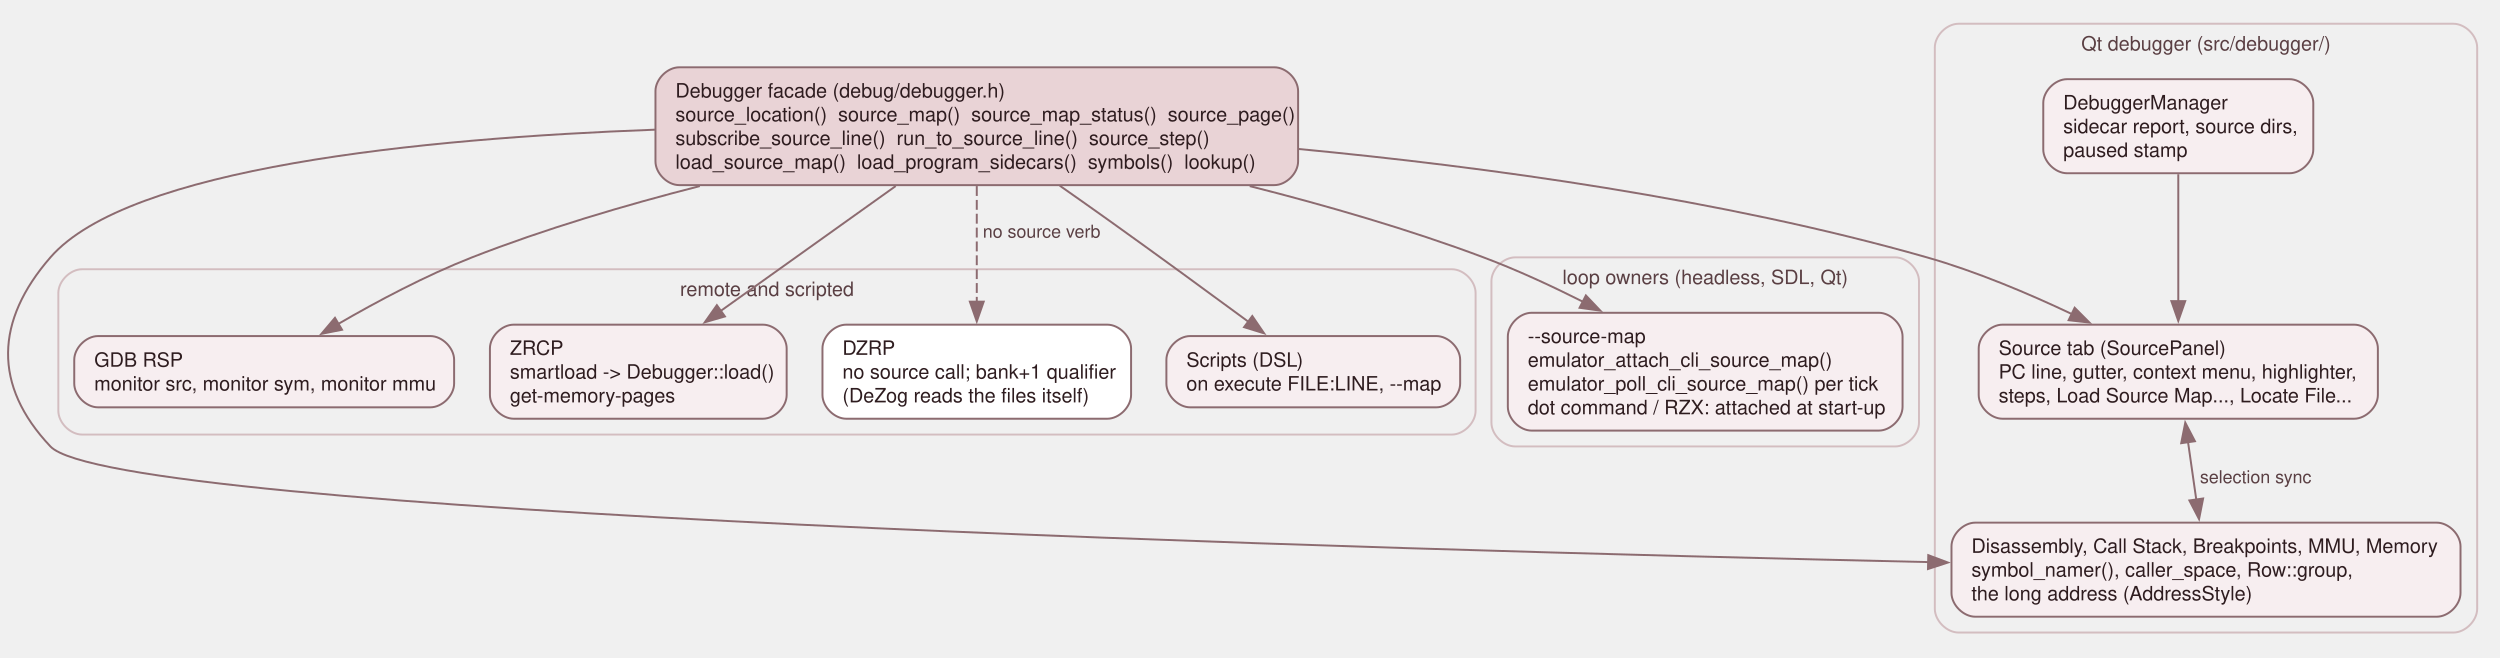
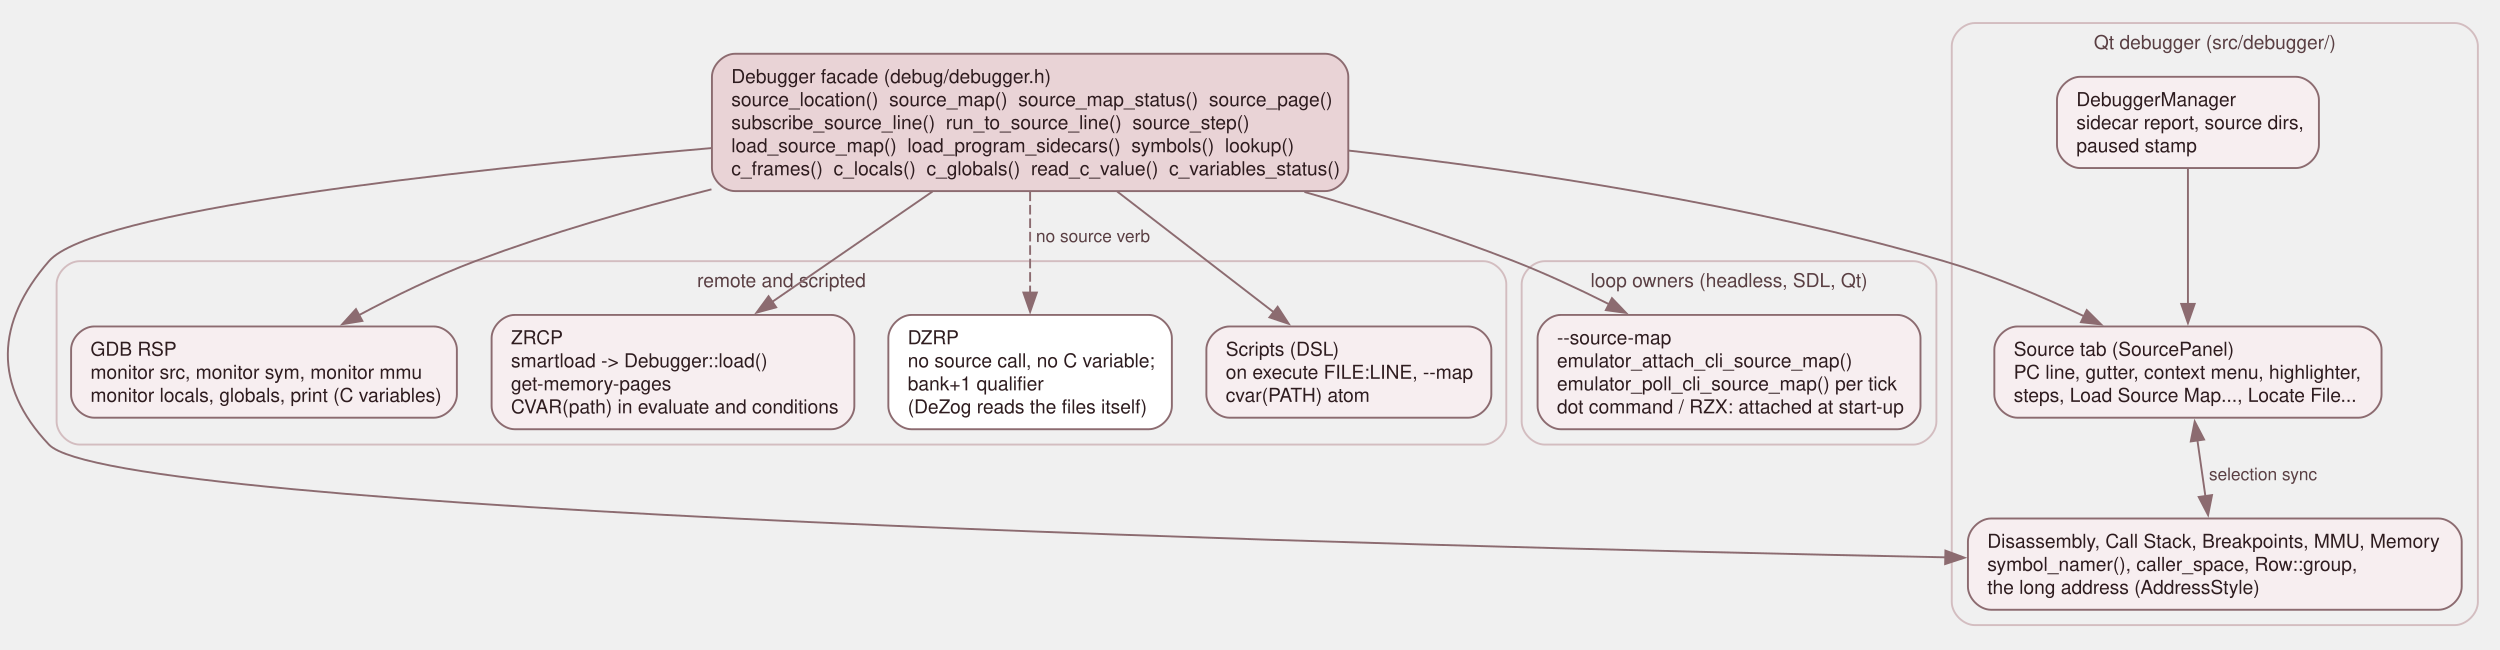
- <svg xmlns="http://www.w3.org/2000/svg" width="1263pt" height="332pt" viewBox="0.00 0.00 1263.00 332.00">
-   <g id="graph0" class="graph" transform="scale(1 1) rotate(0) translate(4 327.56)">
+ <svg xmlns="http://www.w3.org/2000/svg" width="1302pt" height="338pt" viewBox="0.00 0.00 1302.00 338.00">
+   <g id="graph0" class="graph" transform="scale(1 1) rotate(0) translate(4 333.56)">
    <g id="clust1" class="cluster">
-       <path fill="none" stroke="#d3bdc0" d="M985.47,-8C985.47,-8 1235.47,-8 1235.47,-8 1241.47,-8 1247.47,-14 1247.47,-20 1247.47,-20 1247.47,-303.56 1247.47,-303.56 1247.47,-309.56 1241.47,-315.56 1235.47,-315.56 1235.47,-315.56 985.47,-315.56 985.47,-315.56 979.47,-315.56 973.47,-309.56 973.47,-303.56 973.47,-303.56 973.47,-20 973.47,-20 973.47,-14 979.47,-8 985.47,-8" />
-       <text xml:space="preserve" text-anchor="middle" x="1110.47" y="-302.06" font-family="Helvetica,sans-Serif" font-size="10.00" fill="#5a3f43">Qt debugger (src/debugger/)</text>
+       <path fill="none" stroke="#d3bdc0" d="M1024.48,-8C1024.48,-8 1274.48,-8 1274.48,-8 1280.48,-8 1286.48,-14 1286.48,-20 1286.48,-20 1286.48,-309.56 1286.48,-309.56 1286.48,-315.56 1280.48,-321.56 1274.48,-321.56 1274.48,-321.56 1024.48,-321.56 1024.48,-321.56 1018.48,-321.56 1012.48,-315.56 1012.48,-309.56 1012.48,-309.56 1012.48,-20 1012.48,-20 1012.48,-14 1018.48,-8 1024.48,-8" />
+       <text xml:space="preserve" text-anchor="middle" x="1149.48" y="-308.06" font-family="Helvetica,sans-Serif" font-size="10.00" fill="#5a3f43">Qt debugger (src/debugger/)</text>
    </g>
    <g id="clust2" class="cluster">
-       <path fill="none" stroke="#d3bdc0" d="M37.47,-108.02C37.47,-108.02 729.47,-108.02 729.47,-108.02 735.47,-108.02 741.47,-114.02 741.47,-120.02 741.47,-120.02 741.47,-179.54 741.47,-179.54 741.47,-185.54 735.47,-191.54 729.47,-191.54 729.47,-191.54 37.47,-191.54 37.47,-191.54 31.47,-191.54 25.47,-185.54 25.47,-179.54 25.47,-179.54 25.47,-120.02 25.47,-120.02 25.47,-114.02 31.47,-108.02 37.47,-108.02" />
-       <text xml:space="preserve" text-anchor="middle" x="383.47" y="-178.04" font-family="Helvetica,sans-Serif" font-size="10.00" fill="#5a3f43">remote and scripted</text>
+       <path fill="none" stroke="#d3bdc0" d="M37.48,-102.02C37.48,-102.02 768.48,-102.02 768.48,-102.02 774.48,-102.02 780.48,-108.02 780.48,-114.02 780.48,-114.02 780.48,-185.54 780.48,-185.54 780.48,-191.54 774.48,-197.54 768.48,-197.54 768.48,-197.54 37.48,-197.54 37.48,-197.54 31.48,-197.54 25.48,-191.54 25.48,-185.54 25.48,-185.54 25.48,-114.02 25.48,-114.02 25.48,-108.02 31.48,-102.02 37.48,-102.02" />
+       <text xml:space="preserve" text-anchor="middle" x="402.98" y="-184.04" font-family="Helvetica,sans-Serif" font-size="10.00" fill="#5a3f43">remote and scripted</text>
    </g>
    <g id="clust3" class="cluster">
-       <path fill="none" stroke="#d3bdc0" d="M761.47,-102.02C761.47,-102.02 953.47,-102.02 953.47,-102.02 959.47,-102.02 965.47,-108.02 965.47,-114.02 965.47,-114.02 965.47,-185.54 965.47,-185.54 965.47,-191.54 959.47,-197.54 953.47,-197.54 953.47,-197.54 761.47,-197.54 761.47,-197.54 755.47,-197.54 749.47,-191.54 749.47,-185.54 749.47,-185.54 749.47,-114.02 749.47,-114.02 749.47,-108.02 755.47,-102.02 761.47,-102.02" />
-       <text xml:space="preserve" text-anchor="middle" x="857.47" y="-184.04" font-family="Helvetica,sans-Serif" font-size="10.00" fill="#5a3f43">loop owners (headless, SDL, Qt)</text>
+       <path fill="none" stroke="#d3bdc0" d="M800.48,-102.02C800.48,-102.02 992.48,-102.02 992.48,-102.02 998.48,-102.02 1004.48,-108.02 1004.48,-114.02 1004.48,-114.02 1004.48,-185.54 1004.48,-185.54 1004.48,-191.54 998.48,-197.54 992.48,-197.54 992.48,-197.54 800.48,-197.54 800.48,-197.54 794.48,-197.54 788.48,-191.54 788.48,-185.54 788.48,-185.54 788.48,-114.02 788.48,-114.02 788.48,-108.02 794.48,-102.02 800.48,-102.02" />
+       <text xml:space="preserve" text-anchor="middle" x="896.48" y="-184.04" font-family="Helvetica,sans-Serif" font-size="10.00" fill="#5a3f43">loop owners (headless, SDL, Qt)</text>
    </g>
    <g id="node1" class="node">
-       <path fill="#e9d3d6" stroke="#8c6b70" d="M639.8,-293.56C639.8,-293.56 339.14,-293.56 339.14,-293.56 333.14,-293.56 327.14,-287.56 327.14,-281.56 327.14,-281.56 327.14,-246.04 327.14,-246.04 327.14,-240.04 333.14,-234.04 339.14,-234.04 339.14,-234.04 639.8,-234.04 639.8,-234.04 645.8,-234.04 651.8,-240.04 651.8,-246.04 651.8,-246.04 651.8,-281.56 651.8,-281.56 651.8,-287.56 645.8,-293.56 639.8,-293.56" />
-       <text xml:space="preserve" text-anchor="start" x="337.22" y="-278.3" font-family="Helvetica,sans-Serif" font-size="10.00" fill="#2e1c1f">Debugger facade (debug/debugger.h)</text>
-       <text xml:space="preserve" text-anchor="start" x="337.22" y="-266.3" font-family="Helvetica,sans-Serif" font-size="10.00" fill="#2e1c1f">source_location()  source_map()  source_map_status()  source_page()</text>
-       <text xml:space="preserve" text-anchor="start" x="337.22" y="-254.3" font-family="Helvetica,sans-Serif" font-size="10.00" fill="#2e1c1f">subscribe_source_line()  run_to_source_line()  source_step()</text>
-       <text xml:space="preserve" text-anchor="start" x="337.22" y="-242.3" font-family="Helvetica,sans-Serif" font-size="10.00" fill="#2e1c1f">load_source_map()  load_program_sidecars()  symbols()  lookup()</text>
+       <path fill="#e9d3d6" stroke="#8c6b70" d="M686.19,-305.56C686.19,-305.56 378.78,-305.56 378.78,-305.56 372.78,-305.56 366.78,-299.56 366.78,-293.56 366.78,-293.56 366.78,-246.04 366.78,-246.04 366.78,-240.04 372.78,-234.04 378.78,-234.04 378.78,-234.04 686.19,-234.04 686.19,-234.04 692.19,-234.04 698.19,-240.04 698.19,-246.04 698.19,-246.04 698.19,-293.56 698.19,-293.56 698.19,-299.56 692.19,-305.56 686.19,-305.56" />
+       <text xml:space="preserve" text-anchor="start" x="376.86" y="-290.3" font-family="Helvetica,sans-Serif" font-size="10.00" fill="#2e1c1f">Debugger facade (debug/debugger.h)</text>
+       <text xml:space="preserve" text-anchor="start" x="376.86" y="-278.3" font-family="Helvetica,sans-Serif" font-size="10.00" fill="#2e1c1f">source_location()  source_map()  source_map_status()  source_page()</text>
+       <text xml:space="preserve" text-anchor="start" x="376.86" y="-266.3" font-family="Helvetica,sans-Serif" font-size="10.00" fill="#2e1c1f">subscribe_source_line()  run_to_source_line()  source_step()</text>
+       <text xml:space="preserve" text-anchor="start" x="376.86" y="-254.3" font-family="Helvetica,sans-Serif" font-size="10.00" fill="#2e1c1f">load_source_map()  load_program_sidecars()  symbols()  lookup()</text>
+       <text xml:space="preserve" text-anchor="start" x="376.86" y="-242.3" font-family="Helvetica,sans-Serif" font-size="10.00" fill="#2e1c1f">c_frames()  c_locals()  c_globals()  read_c_value()  c_variables_status()</text>
    </g>
    <g id="node2" class="node">
-       <path fill="#f7eef0" stroke="#8c6b70" d="M1185.3,-163.54C1185.3,-163.54 1007.64,-163.54 1007.64,-163.54 1001.64,-163.54 995.64,-157.54 995.64,-151.54 995.64,-151.54 995.64,-128.02 995.64,-128.02 995.64,-122.02 1001.64,-116.02 1007.64,-116.02 1007.64,-116.02 1185.3,-116.02 1185.3,-116.02 1191.3,-116.02 1197.3,-122.02 1197.3,-128.02 1197.3,-128.02 1197.3,-151.54 1197.3,-151.54 1197.3,-157.54 1191.3,-163.54 1185.3,-163.54" />
-       <text xml:space="preserve" text-anchor="start" x="1005.72" y="-148.28" font-family="Helvetica,sans-Serif" font-size="10.00" fill="#2e1c1f">Source tab (SourcePanel)</text>
-       <text xml:space="preserve" text-anchor="start" x="1005.72" y="-136.28" font-family="Helvetica,sans-Serif" font-size="10.00" fill="#2e1c1f">PC line, gutter, context menu, highlighter,</text>
-       <text xml:space="preserve" text-anchor="start" x="1005.72" y="-124.28" font-family="Helvetica,sans-Serif" font-size="10.00" fill="#2e1c1f">steps, Load Source Map..., Locate File...</text>
+       <path fill="#f7eef0" stroke="#8c6b70" d="M1224.31,-163.54C1224.31,-163.54 1046.65,-163.54 1046.65,-163.54 1040.65,-163.54 1034.65,-157.54 1034.65,-151.54 1034.65,-151.54 1034.65,-128.02 1034.65,-128.02 1034.65,-122.02 1040.65,-116.02 1046.65,-116.02 1046.65,-116.02 1224.31,-116.02 1224.31,-116.02 1230.31,-116.02 1236.31,-122.02 1236.31,-128.02 1236.31,-128.02 1236.31,-151.54 1236.31,-151.54 1236.31,-157.54 1230.31,-163.54 1224.31,-163.54" />
+       <text xml:space="preserve" text-anchor="start" x="1044.73" y="-148.28" font-family="Helvetica,sans-Serif" font-size="10.00" fill="#2e1c1f">Source tab (SourcePanel)</text>
+       <text xml:space="preserve" text-anchor="start" x="1044.73" y="-136.28" font-family="Helvetica,sans-Serif" font-size="10.00" fill="#2e1c1f">PC line, gutter, context menu, highlighter,</text>
+       <text xml:space="preserve" text-anchor="start" x="1044.73" y="-124.28" font-family="Helvetica,sans-Serif" font-size="10.00" fill="#2e1c1f">steps, Load Source Map..., Locate File...</text>
    </g>
    <g id="edge3" class="edge">
-       <path fill="none" stroke="#8c6b70" d="M652.1,-252.28C746.18,-243.34 866.05,-227.02 969.47,-197.54 994.33,-190.45 1020.61,-179.37 1042.77,-168.87" />
-       <polygon fill="#8c6b70" stroke="#8c6b70" points="1044.12,-172.1 1051.6,-164.6 1041.07,-165.8 1044.12,-172.1" />
+       <path fill="none" stroke="#8c6b70" d="M698.43,-255.13C791,-244.74 907.63,-227.03 1008.48,-197.54 1033.19,-190.31 1059.35,-179.26 1081.46,-168.82" />
+       <polygon fill="#8c6b70" stroke="#8c6b70" points="1082.78,-172.07 1090.28,-164.59 1079.75,-165.77 1082.78,-172.07" />
    </g>
    <g id="node3" class="node">
-       <path fill="#f7eef0" stroke="#8c6b70" d="M1227.05,-63.52C1227.05,-63.52 993.89,-63.52 993.89,-63.52 987.89,-63.52 981.89,-57.52 981.89,-51.52 981.89,-51.52 981.89,-28 981.89,-28 981.89,-22 987.89,-16 993.89,-16 993.89,-16 1227.05,-16 1227.05,-16 1233.05,-16 1239.05,-22 1239.05,-28 1239.05,-28 1239.05,-51.52 1239.05,-51.52 1239.05,-57.52 1233.05,-63.52 1227.05,-63.52" />
-       <text xml:space="preserve" text-anchor="start" x="991.97" y="-48.26" font-family="Helvetica,sans-Serif" font-size="10.00" fill="#2e1c1f">Disassembly, Call Stack, Breakpoints, MMU, Memory</text>
-       <text xml:space="preserve" text-anchor="start" x="991.97" y="-36.26" font-family="Helvetica,sans-Serif" font-size="10.00" fill="#2e1c1f">symbol_namer(), caller_space, Row::group,</text>
-       <text xml:space="preserve" text-anchor="start" x="991.97" y="-24.26" font-family="Helvetica,sans-Serif" font-size="10.00" fill="#2e1c1f">the long address (AddressStyle)</text>
+       <path fill="#f7eef0" stroke="#8c6b70" d="M1266.06,-63.52C1266.06,-63.52 1032.9,-63.52 1032.9,-63.52 1026.9,-63.52 1020.9,-57.52 1020.9,-51.52 1020.9,-51.52 1020.9,-28 1020.9,-28 1020.9,-22 1026.9,-16 1032.9,-16 1032.9,-16 1266.06,-16 1266.06,-16 1272.06,-16 1278.06,-22 1278.06,-28 1278.06,-28 1278.06,-51.52 1278.06,-51.52 1278.06,-57.52 1272.06,-63.52 1266.06,-63.52" />
+       <text xml:space="preserve" text-anchor="start" x="1030.98" y="-48.26" font-family="Helvetica,sans-Serif" font-size="10.00" fill="#2e1c1f">Disassembly, Call Stack, Breakpoints, MMU, Memory</text>
+       <text xml:space="preserve" text-anchor="start" x="1030.98" y="-36.26" font-family="Helvetica,sans-Serif" font-size="10.00" fill="#2e1c1f">symbol_namer(), caller_space, Row::group,</text>
+       <text xml:space="preserve" text-anchor="start" x="1030.98" y="-24.26" font-family="Helvetica,sans-Serif" font-size="10.00" fill="#2e1c1f">the long address (AddressStyle)</text>
    </g>
    <g id="edge4" class="edge">
-       <path fill="none" stroke="#8c6b70" d="M326.89,-262.05C207.98,-257.64 60.85,-242.79 21.47,-197.54 -6.4,-165.52 -7.7,-132.87 21.47,-102.02 53.56,-68.07 683.43,-50.06 970.29,-43.59" />
-       <polygon fill="#8c6b70" stroke="#8c6b70" points="970.17,-47.09 980.09,-43.37 970.02,-40.09 970.17,-47.09" />
+       <path fill="none" stroke="#8c6b70" d="M366.58,-256.44C226.2,-244.26 44.23,-223.68 21.48,-197.54 -6.39,-165.51 -7.71,-132.84 21.48,-102.02 54.95,-66.69 714.77,-49.32 1009.43,-43.3" />
+       <polygon fill="#8c6b70" stroke="#8c6b70" points="1009.18,-46.8 1019.1,-43.1 1009.03,-39.8 1009.18,-46.8" />
    </g>
    <g id="node5" class="node">
-       <path fill="#f7eef0" stroke="#8c6b70" d="M213.42,-157.78C213.42,-157.78 45.51,-157.78 45.51,-157.78 39.51,-157.78 33.51,-151.78 33.51,-145.78 33.51,-145.78 33.51,-133.78 33.51,-133.78 33.51,-127.78 39.51,-121.78 45.51,-121.78 45.51,-121.78 213.42,-121.78 213.42,-121.78 219.42,-121.78 225.42,-127.78 225.42,-133.78 225.42,-133.78 225.42,-145.78 225.42,-145.78 225.42,-151.78 219.42,-157.78 213.42,-157.78" />
-       <text xml:space="preserve" text-anchor="start" x="43.59" y="-142.28" font-family="Helvetica,sans-Serif" font-size="10.00" fill="#2e1c1f">GDB RSP</text>
-       <text xml:space="preserve" text-anchor="start" x="43.59" y="-130.28" font-family="Helvetica,sans-Serif" font-size="10.00" fill="#2e1c1f">monitor src, monitor sym, monitor mmu</text>
+       <path fill="#f7eef0" stroke="#8c6b70" d="M221.94,-163.54C221.94,-163.54 45.03,-163.54 45.03,-163.54 39.03,-163.54 33.03,-157.54 33.03,-151.54 33.03,-151.54 33.03,-128.02 33.03,-128.02 33.03,-122.02 39.03,-116.02 45.03,-116.02 45.03,-116.02 221.94,-116.02 221.94,-116.02 227.94,-116.02 233.94,-122.02 233.94,-128.02 233.94,-128.02 233.94,-151.54 233.94,-151.54 233.94,-157.54 227.94,-163.54 221.94,-163.54" />
+       <text xml:space="preserve" text-anchor="start" x="43.11" y="-148.28" font-family="Helvetica,sans-Serif" font-size="10.00" fill="#2e1c1f">GDB RSP</text>
+       <text xml:space="preserve" text-anchor="start" x="43.11" y="-136.28" font-family="Helvetica,sans-Serif" font-size="10.00" fill="#2e1c1f">monitor src, monitor sym, monitor mmu</text>
+       <text xml:space="preserve" text-anchor="start" x="43.11" y="-124.28" font-family="Helvetica,sans-Serif" font-size="10.00" fill="#2e1c1f">monitor locals, globals, print (C variables)</text>
    </g>
    <g id="edge5" class="edge">
-       <path fill="none" stroke="#8c6b70" d="M349.55,-233.55C311.61,-223.86 270.96,-211.82 234.47,-197.54 211.13,-188.41 186.42,-175.24 166.83,-163.88" />
-       <polygon fill="#8c6b70" stroke="#8c6b70" points="168.78,-160.97 158.39,-158.91 165.23,-167 168.78,-160.97" />
+       <path fill="none" stroke="#8c6b70" d="M366.53,-234.95C325.72,-224.71 282.55,-212.2 243.48,-197.54 223.03,-189.86 201.47,-179.33 182.91,-169.42" />
+       <polygon fill="#8c6b70" stroke="#8c6b70" points="184.72,-166.42 174.26,-164.73 181.38,-172.57 184.72,-166.42" />
    </g>
    <g id="node6" class="node">
-       <path fill="#f7eef0" stroke="#8c6b70" d="M381.42,-163.54C381.42,-163.54 255.51,-163.54 255.51,-163.54 249.51,-163.54 243.51,-157.54 243.51,-151.54 243.51,-151.54 243.51,-128.02 243.51,-128.02 243.51,-122.02 249.51,-116.02 255.51,-116.02 255.51,-116.02 381.42,-116.02 381.42,-116.02 387.42,-116.02 393.42,-122.02 393.42,-128.02 393.42,-128.02 393.42,-151.54 393.42,-151.54 393.42,-157.54 387.42,-163.54 381.42,-163.54" />
-       <text xml:space="preserve" text-anchor="start" x="253.59" y="-148.28" font-family="Helvetica,sans-Serif" font-size="10.00" fill="#2e1c1f">ZRCP</text>
-       <text xml:space="preserve" text-anchor="start" x="253.59" y="-136.28" font-family="Helvetica,sans-Serif" font-size="10.00" fill="#2e1c1f">smartload -&gt; Debugger::load()</text>
-       <text xml:space="preserve" text-anchor="start" x="253.59" y="-124.28" font-family="Helvetica,sans-Serif" font-size="10.00" fill="#2e1c1f">get-memory-pages</text>
+       <path fill="#f7eef0" stroke="#8c6b70" d="M428.94,-169.54C428.94,-169.54 264.03,-169.54 264.03,-169.54 258.03,-169.54 252.03,-163.54 252.03,-157.54 252.03,-157.54 252.03,-122.02 252.03,-122.02 252.03,-116.02 258.03,-110.02 264.03,-110.02 264.03,-110.02 428.94,-110.02 428.94,-110.02 434.94,-110.02 440.94,-116.02 440.94,-122.02 440.94,-122.02 440.94,-157.54 440.94,-157.54 440.94,-163.54 434.94,-169.54 428.94,-169.54" />
+       <text xml:space="preserve" text-anchor="start" x="262.11" y="-154.28" font-family="Helvetica,sans-Serif" font-size="10.00" fill="#2e1c1f">ZRCP</text>
+       <text xml:space="preserve" text-anchor="start" x="262.11" y="-142.28" font-family="Helvetica,sans-Serif" font-size="10.00" fill="#2e1c1f">smartload -&gt; Debugger::load()</text>
+       <text xml:space="preserve" text-anchor="start" x="262.11" y="-130.28" font-family="Helvetica,sans-Serif" font-size="10.00" fill="#2e1c1f">get-memory-pages</text>
+       <text xml:space="preserve" text-anchor="start" x="262.11" y="-118.28" font-family="Helvetica,sans-Serif" font-size="10.00" fill="#2e1c1f">CVAR(path) in evaluate and conditions</text>
    </g>
    <g id="edge6" class="edge">
-       <path fill="none" stroke="#8c6b70" d="M448.51,-233.57C421.73,-214.46 386.86,-189.58 359.97,-170.39" />
-       <polygon fill="#8c6b70" stroke="#8c6b70" points="362.22,-167.7 352.05,-164.74 358.16,-173.4 362.22,-167.7" />
+       <path fill="none" stroke="#8c6b70" d="M481.66,-233.82C455.7,-215.95 424.17,-194.25 398.1,-176.31" />
+       <polygon fill="#8c6b70" stroke="#8c6b70" points="400.23,-173.52 390.01,-170.74 396.26,-179.29 400.23,-173.52" />
    </g>
    <g id="node7" class="node">
-       <path fill="#ffffff" stroke="#8c6b70" d="M555.42,-163.54C555.42,-163.54 423.51,-163.54 423.51,-163.54 417.51,-163.54 411.51,-157.54 411.51,-151.54 411.51,-151.54 411.51,-128.02 411.51,-128.02 411.51,-122.02 417.51,-116.02 423.51,-116.02 423.51,-116.02 555.42,-116.02 555.42,-116.02 561.42,-116.02 567.42,-122.02 567.42,-128.02 567.42,-128.02 567.42,-151.54 567.42,-151.54 567.42,-157.54 561.42,-163.54 555.42,-163.54" />
-       <text xml:space="preserve" text-anchor="start" x="421.59" y="-148.28" font-family="Helvetica,sans-Serif" font-size="10.00" fill="#2e1c1f">DZRP</text>
-       <text xml:space="preserve" text-anchor="start" x="421.59" y="-136.28" font-family="Helvetica,sans-Serif" font-size="10.00" fill="#2e1c1f">no source call; bank+1 qualifier</text>
-       <text xml:space="preserve" text-anchor="start" x="421.59" y="-124.28" font-family="Helvetica,sans-Serif" font-size="10.00" fill="#2e1c1f">(DeZog reads the files itself)</text>
+       <path fill="#ffffff" stroke="#8c6b70" d="M594.31,-169.54C594.31,-169.54 470.65,-169.54 470.65,-169.54 464.65,-169.54 458.65,-163.54 458.65,-157.54 458.65,-157.54 458.65,-122.02 458.65,-122.02 458.65,-116.02 464.65,-110.02 470.65,-110.02 470.65,-110.02 594.31,-110.02 594.31,-110.02 600.31,-110.02 606.31,-116.02 606.31,-122.02 606.31,-122.02 606.31,-157.54 606.31,-157.54 606.31,-163.54 600.31,-169.54 594.31,-169.54" />
+       <text xml:space="preserve" text-anchor="start" x="468.73" y="-154.28" font-family="Helvetica,sans-Serif" font-size="10.00" fill="#2e1c1f">DZRP</text>
+       <text xml:space="preserve" text-anchor="start" x="468.73" y="-142.28" font-family="Helvetica,sans-Serif" font-size="10.00" fill="#2e1c1f">no source call, no C variable;</text>
+       <text xml:space="preserve" text-anchor="start" x="468.73" y="-130.28" font-family="Helvetica,sans-Serif" font-size="10.00" fill="#2e1c1f">bank+1 qualifier</text>
+       <text xml:space="preserve" text-anchor="start" x="468.73" y="-118.28" font-family="Helvetica,sans-Serif" font-size="10.00" fill="#2e1c1f">(DeZog reads the files itself)</text>
    </g>
    <g id="edge9" class="edge">
-       <path fill="none" stroke="#8c6b70" stroke-dasharray="5,2" d="M489.47,-233.57C489.47,-215.99 489.47,-193.52 489.47,-175.1" />
-       <polygon fill="#8c6b70" stroke="#8c6b70" points="492.97,-175.18 489.47,-165.18 485.97,-175.18 492.97,-175.18" />
-       <text xml:space="preserve" text-anchor="middle" x="520.97" y="-207.49" font-family="Helvetica,sans-Serif" font-size="9.00" fill="#5a3f43"> no source verb</text>
+       <path fill="none" stroke="#8c6b70" stroke-dasharray="5,2" d="M532.48,-233.82C532.48,-217.46 532.48,-197.89 532.48,-180.92" />
+       <polygon fill="#8c6b70" stroke="#8c6b70" points="535.98,-181.18 532.48,-171.18 528.98,-181.18 535.98,-181.18" />
+       <text xml:space="preserve" text-anchor="middle" x="563.98" y="-207.49" font-family="Helvetica,sans-Serif" font-size="9.00" fill="#5a3f43"> no source verb</text>
    </g>
    <g id="node8" class="node">
-       <path fill="#f7eef0" stroke="#8c6b70" d="M721.67,-157.78C721.67,-157.78 597.26,-157.78 597.26,-157.78 591.26,-157.78 585.26,-151.78 585.26,-145.78 585.26,-145.78 585.26,-133.78 585.26,-133.78 585.26,-127.78 591.26,-121.78 597.26,-121.78 597.26,-121.78 721.67,-121.78 721.67,-121.78 727.67,-121.78 733.67,-127.78 733.67,-133.78 733.67,-133.78 733.67,-145.78 733.67,-145.78 733.67,-151.78 727.67,-157.78 721.67,-157.78" />
-       <text xml:space="preserve" text-anchor="start" x="595.34" y="-142.28" font-family="Helvetica,sans-Serif" font-size="10.00" fill="#2e1c1f">Scripts (DSL)</text>
-       <text xml:space="preserve" text-anchor="start" x="595.34" y="-130.28" font-family="Helvetica,sans-Serif" font-size="10.00" fill="#2e1c1f">on execute FILE:LINE, --map</text>
+       <path fill="#f7eef0" stroke="#8c6b70" d="M760.69,-163.54C760.69,-163.54 636.28,-163.54 636.28,-163.54 630.28,-163.54 624.28,-157.54 624.28,-151.54 624.28,-151.54 624.28,-128.02 624.28,-128.02 624.28,-122.02 630.28,-116.02 636.28,-116.02 636.28,-116.02 760.69,-116.02 760.69,-116.02 766.69,-116.02 772.69,-122.02 772.69,-128.02 772.69,-128.02 772.69,-151.54 772.69,-151.54 772.69,-157.54 766.69,-163.54 760.69,-163.54" />
+       <text xml:space="preserve" text-anchor="start" x="634.36" y="-148.28" font-family="Helvetica,sans-Serif" font-size="10.00" fill="#2e1c1f">Scripts (DSL)</text>
+       <text xml:space="preserve" text-anchor="start" x="634.36" y="-136.28" font-family="Helvetica,sans-Serif" font-size="10.00" fill="#2e1c1f">on execute FILE:LINE, --map</text>
+       <text xml:space="preserve" text-anchor="start" x="634.36" y="-124.28" font-family="Helvetica,sans-Serif" font-size="10.00" fill="#2e1c1f">cvar(PATH) atom</text>
    </g>
    <g id="edge7" class="edge">
-       <path fill="none" stroke="#8c6b70" d="M531.38,-233.76C539.72,-227.92 548.39,-221.81 556.47,-216.04 580.12,-199.15 606.58,-179.8 626.77,-164.95" />
-       <polygon fill="#8c6b70" stroke="#8c6b70" points="628.65,-167.91 634.63,-159.16 624.5,-162.27 628.65,-167.91" />
+       <path fill="none" stroke="#8c6b70" d="M577.84,-233.82C603.38,-214.12 634.94,-189.78 659.38,-170.93" />
+       <polygon fill="#8c6b70" stroke="#8c6b70" points="661.39,-173.8 667.17,-164.92 657.12,-168.26 661.39,-173.8" />
    </g>
    <g id="node9" class="node">
-       <path fill="#f7eef0" stroke="#8c6b70" d="M945.17,-169.54C945.17,-169.54 769.76,-169.54 769.76,-169.54 763.76,-169.54 757.76,-163.54 757.76,-157.54 757.76,-157.54 757.76,-122.02 757.76,-122.02 757.76,-116.02 763.76,-110.02 769.76,-110.02 769.76,-110.02 945.17,-110.02 945.17,-110.02 951.17,-110.02 957.17,-116.02 957.17,-122.02 957.17,-122.02 957.17,-157.54 957.17,-157.54 957.17,-163.54 951.17,-169.54 945.17,-169.54" />
-       <text xml:space="preserve" text-anchor="start" x="767.84" y="-154.28" font-family="Helvetica,sans-Serif" font-size="10.00" fill="#2e1c1f">--source-map</text>
-       <text xml:space="preserve" text-anchor="start" x="767.84" y="-142.28" font-family="Helvetica,sans-Serif" font-size="10.00" fill="#2e1c1f">emulator_attach_cli_source_map()</text>
-       <text xml:space="preserve" text-anchor="start" x="767.84" y="-130.28" font-family="Helvetica,sans-Serif" font-size="10.00" fill="#2e1c1f">emulator_poll_cli_source_map() per tick</text>
-       <text xml:space="preserve" text-anchor="start" x="767.84" y="-118.28" font-family="Helvetica,sans-Serif" font-size="10.00" fill="#2e1c1f">dot command / RZX: attached at start-up</text>
+       <path fill="#f7eef0" stroke="#8c6b70" d="M984.19,-169.54C984.19,-169.54 808.78,-169.54 808.78,-169.54 802.78,-169.54 796.78,-163.54 796.78,-157.54 796.78,-157.54 796.78,-122.02 796.78,-122.02 796.78,-116.02 802.78,-110.02 808.78,-110.02 808.78,-110.02 984.19,-110.02 984.19,-110.02 990.19,-110.02 996.19,-116.02 996.19,-122.02 996.19,-122.02 996.19,-157.54 996.19,-157.54 996.19,-163.54 990.19,-169.54 984.19,-169.54" />
+       <text xml:space="preserve" text-anchor="start" x="806.86" y="-154.28" font-family="Helvetica,sans-Serif" font-size="10.00" fill="#2e1c1f">--source-map</text>
+       <text xml:space="preserve" text-anchor="start" x="806.86" y="-142.28" font-family="Helvetica,sans-Serif" font-size="10.00" fill="#2e1c1f">emulator_attach_cli_source_map()</text>
+       <text xml:space="preserve" text-anchor="start" x="806.86" y="-130.28" font-family="Helvetica,sans-Serif" font-size="10.00" fill="#2e1c1f">emulator_poll_cli_source_map() per tick</text>
+       <text xml:space="preserve" text-anchor="start" x="806.86" y="-118.28" font-family="Helvetica,sans-Serif" font-size="10.00" fill="#2e1c1f">dot command / RZX: attached at start-up</text>
    </g>
    <g id="edge8" class="edge">
-       <path fill="none" stroke="#8c6b70" d="M627.36,-233.54C666.1,-223.74 707.9,-211.65 745.47,-197.54 762.28,-191.22 779.88,-183.09 796.01,-174.97" />
-       <polygon fill="#8c6b70" stroke="#8c6b70" points="797.19,-178.3 804.49,-170.62 794,-172.07 797.19,-178.3" />
+       <path fill="none" stroke="#8c6b70" d="M675.35,-233.59C711.42,-223.29 749.75,-211.1 784.48,-197.54 800.89,-191.13 818.1,-183.12 833.96,-175.14" />
+       <polygon fill="#8c6b70" stroke="#8c6b70" points="835.51,-178.28 842.83,-170.62 832.33,-172.05 835.51,-178.28" />
    </g>
    <g id="edge1" class="edge">
-       <path fill="none" stroke="#8c6b70" d="M1101.39,-104.29C1102.76,-94.76 1104.23,-84.42 1105.59,-74.91" />
-       <polygon fill="#8c6b70" stroke="#8c6b70" points="1097.95,-103.66 1100,-114.05 1104.88,-104.65 1097.95,-103.66" />
-       <polygon fill="#8c6b70" stroke="#8c6b70" points="1109.01,-75.72 1106.96,-65.32 1102.08,-74.73 1109.01,-75.72" />
-       <text xml:space="preserve" text-anchor="middle" x="1134.31" y="-83.47" font-family="Helvetica,sans-Serif" font-size="9.00" fill="#5a3f43"> selection sync</text>
+       <path fill="none" stroke="#8c6b70" d="M1140.41,-104.29C1141.77,-94.76 1143.25,-84.42 1144.6,-74.91" />
+       <polygon fill="#8c6b70" stroke="#8c6b70" points="1136.96,-103.66 1139.01,-114.05 1143.89,-104.65 1136.96,-103.66" />
+       <polygon fill="#8c6b70" stroke="#8c6b70" points="1148.02,-75.72 1145.97,-65.32 1141.09,-74.73 1148.02,-75.72" />
+       <text xml:space="preserve" text-anchor="middle" x="1173.32" y="-83.47" font-family="Helvetica,sans-Serif" font-size="9.00" fill="#5a3f43"> selection sync</text>
    </g>
    <g id="node4" class="node">
-       <path fill="#f7eef0" stroke="#8c6b70" d="M1152.67,-287.56C1152.67,-287.56 1040.26,-287.56 1040.26,-287.56 1034.26,-287.56 1028.26,-281.56 1028.26,-275.56 1028.26,-275.56 1028.26,-252.04 1028.26,-252.04 1028.26,-246.04 1034.26,-240.04 1040.26,-240.04 1040.26,-240.04 1152.67,-240.04 1152.67,-240.04 1158.67,-240.04 1164.67,-246.04 1164.67,-252.04 1164.67,-252.04 1164.67,-275.56 1164.67,-275.56 1164.67,-281.56 1158.67,-287.56 1152.67,-287.56" />
-       <text xml:space="preserve" text-anchor="start" x="1038.34" y="-272.3" font-family="Helvetica,sans-Serif" font-size="10.00" fill="#2e1c1f">DebuggerManager</text>
-       <text xml:space="preserve" text-anchor="start" x="1038.34" y="-260.3" font-family="Helvetica,sans-Serif" font-size="10.00" fill="#2e1c1f">sidecar report, source dirs,</text>
-       <text xml:space="preserve" text-anchor="start" x="1038.34" y="-248.3" font-family="Helvetica,sans-Serif" font-size="10.00" fill="#2e1c1f">paused stamp</text>
+       <path fill="#f7eef0" stroke="#8c6b70" d="M1191.69,-293.56C1191.69,-293.56 1079.28,-293.56 1079.28,-293.56 1073.28,-293.56 1067.28,-287.56 1067.28,-281.56 1067.28,-281.56 1067.28,-258.04 1067.28,-258.04 1067.28,-252.04 1073.28,-246.04 1079.28,-246.04 1079.28,-246.04 1191.69,-246.04 1191.69,-246.04 1197.69,-246.04 1203.69,-252.04 1203.69,-258.04 1203.69,-258.04 1203.69,-281.56 1203.69,-281.56 1203.69,-287.56 1197.69,-293.56 1191.69,-293.56" />
+       <text xml:space="preserve" text-anchor="start" x="1077.36" y="-278.3" font-family="Helvetica,sans-Serif" font-size="10.00" fill="#2e1c1f">DebuggerManager</text>
+       <text xml:space="preserve" text-anchor="start" x="1077.36" y="-266.3" font-family="Helvetica,sans-Serif" font-size="10.00" fill="#2e1c1f">sidecar report, source dirs,</text>
+       <text xml:space="preserve" text-anchor="start" x="1077.36" y="-254.3" font-family="Helvetica,sans-Serif" font-size="10.00" fill="#2e1c1f">paused stamp</text>
    </g>
    <g id="edge2" class="edge">
-       <path fill="none" stroke="#8c6b70" d="M1096.47,-239.56C1096.47,-221.41 1096.47,-195.91 1096.47,-175.36" />
-       <polygon fill="#8c6b70" stroke="#8c6b70" points="1099.97,-175.45 1096.47,-165.45 1092.97,-175.45 1099.97,-175.45" />
+       <path fill="none" stroke="#8c6b70" d="M1135.48,-245.62C1135.48,-225.95 1135.48,-197.46 1135.48,-175.14" />
+       <polygon fill="#8c6b70" stroke="#8c6b70" points="1138.98,-175.3 1135.48,-165.3 1131.98,-175.3 1138.98,-175.3" />
    </g>
  </g>
</svg>
